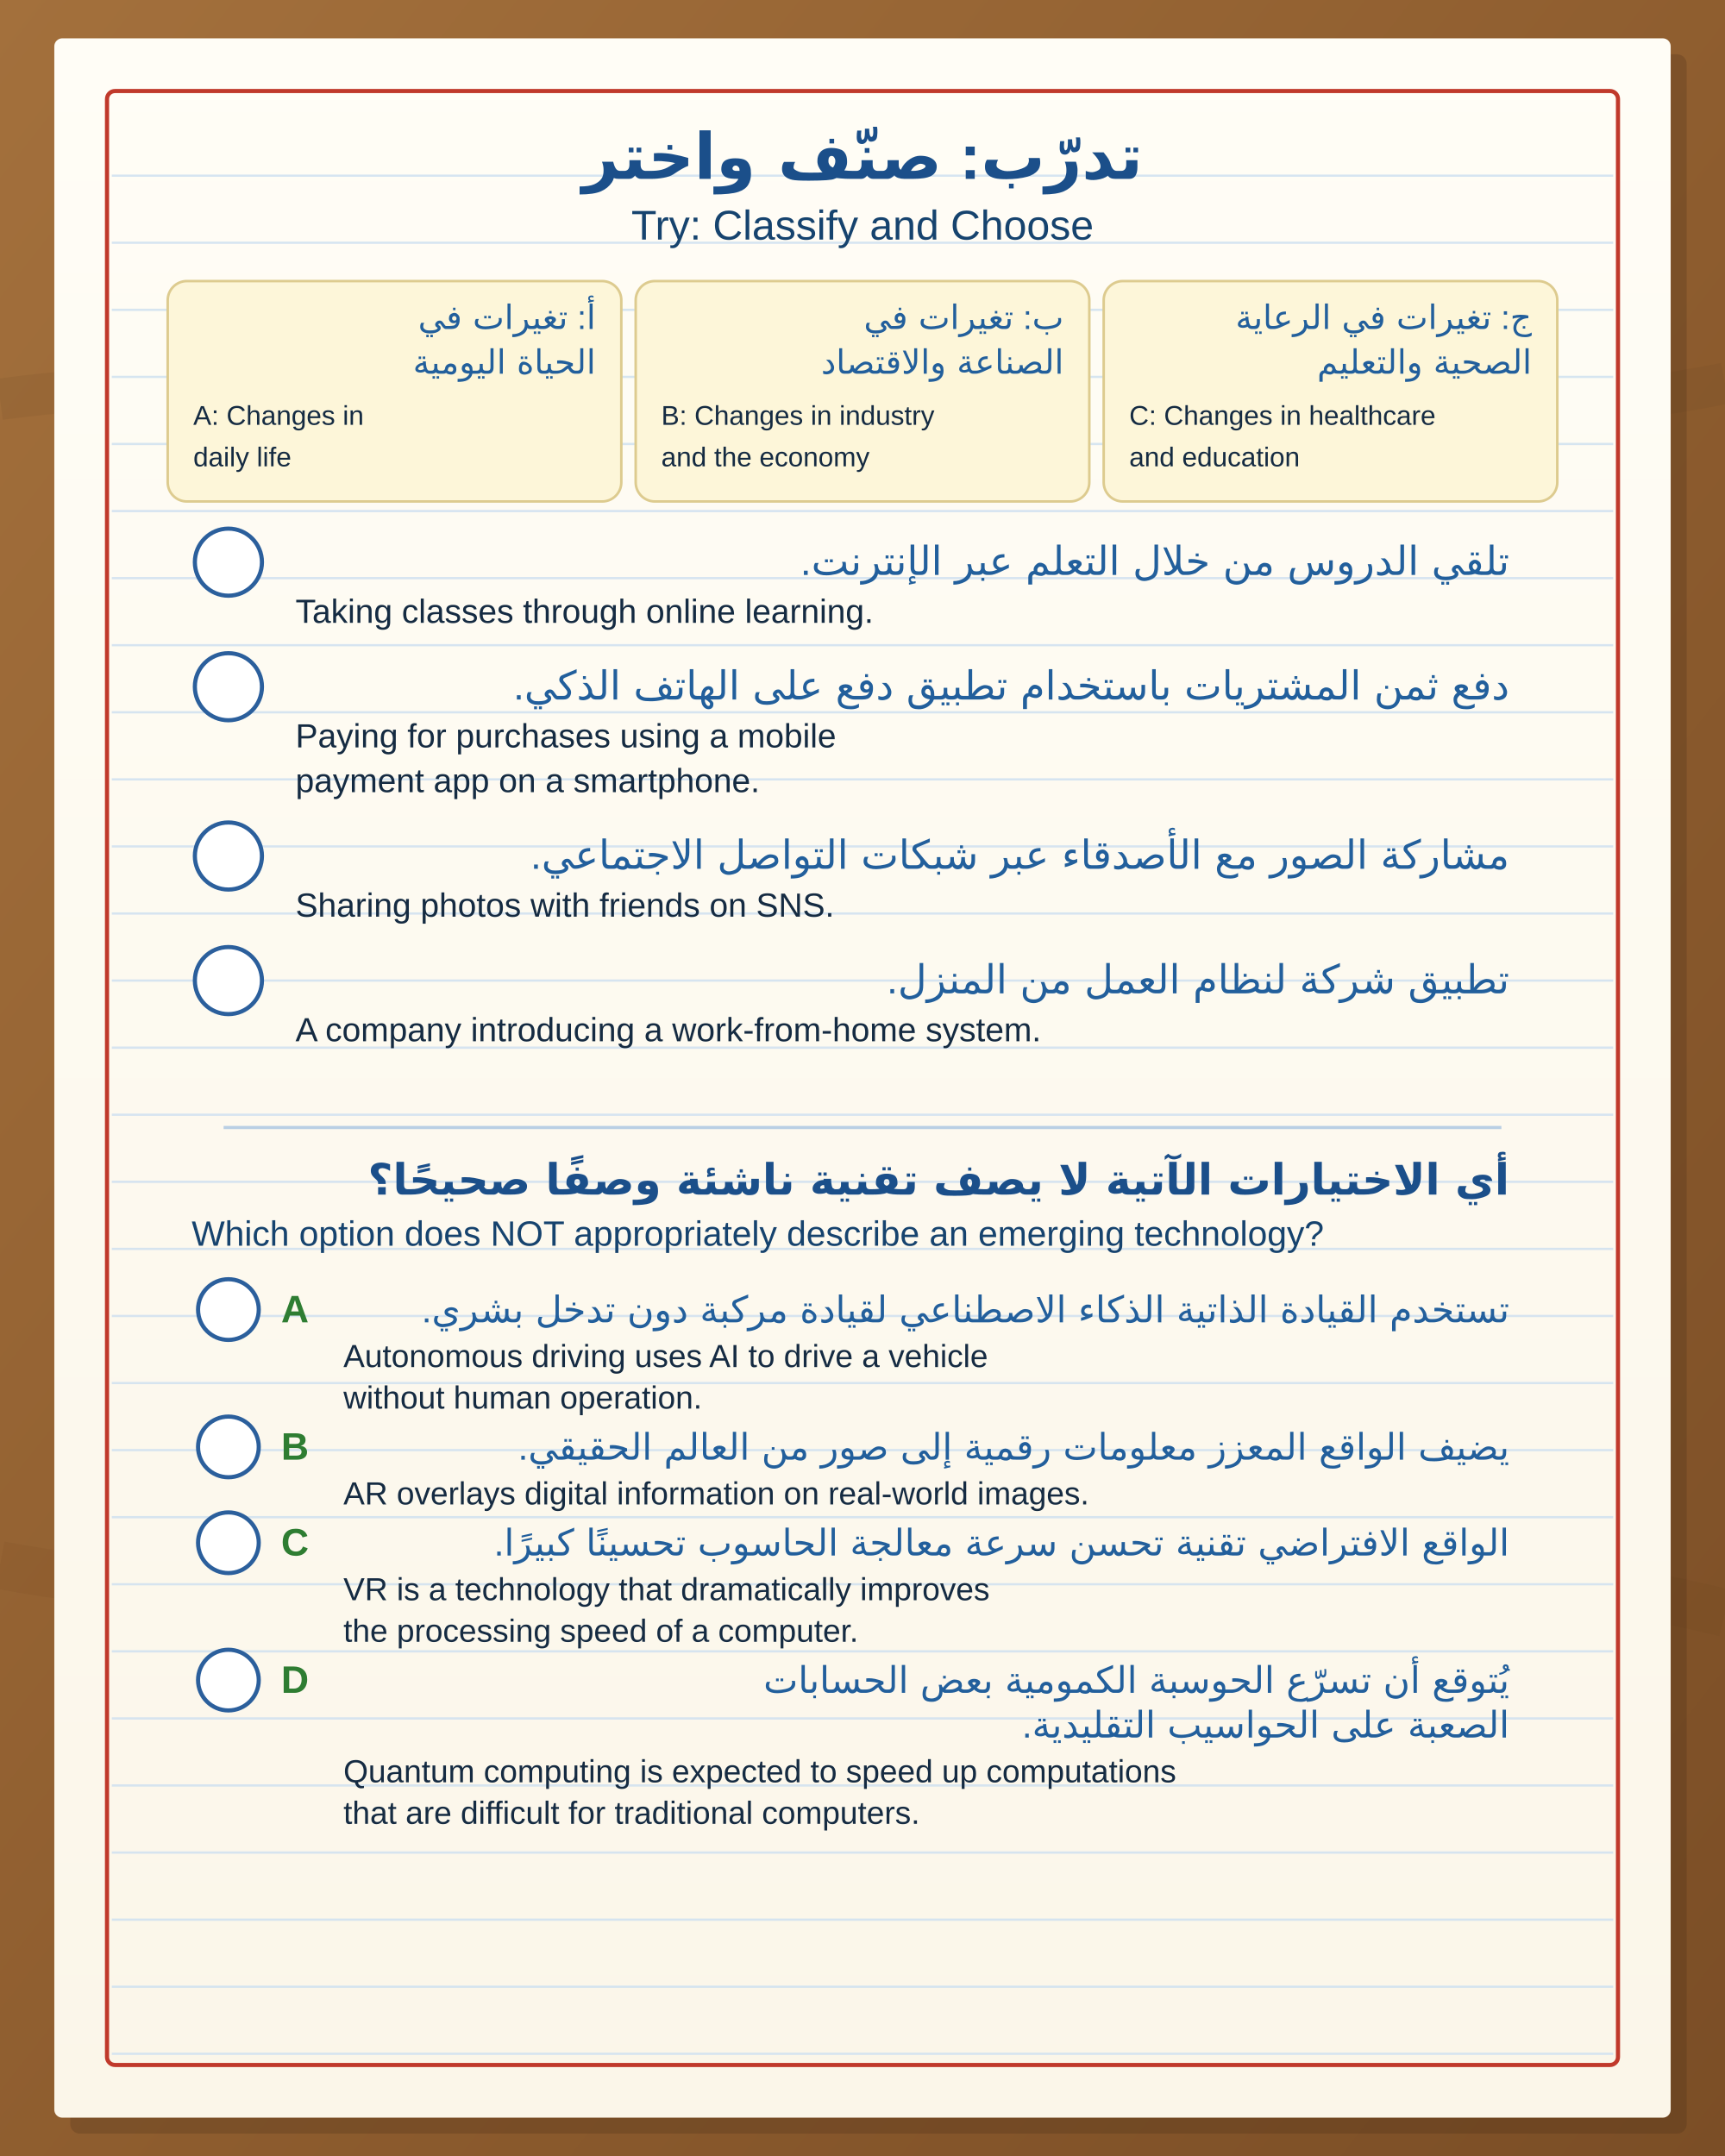
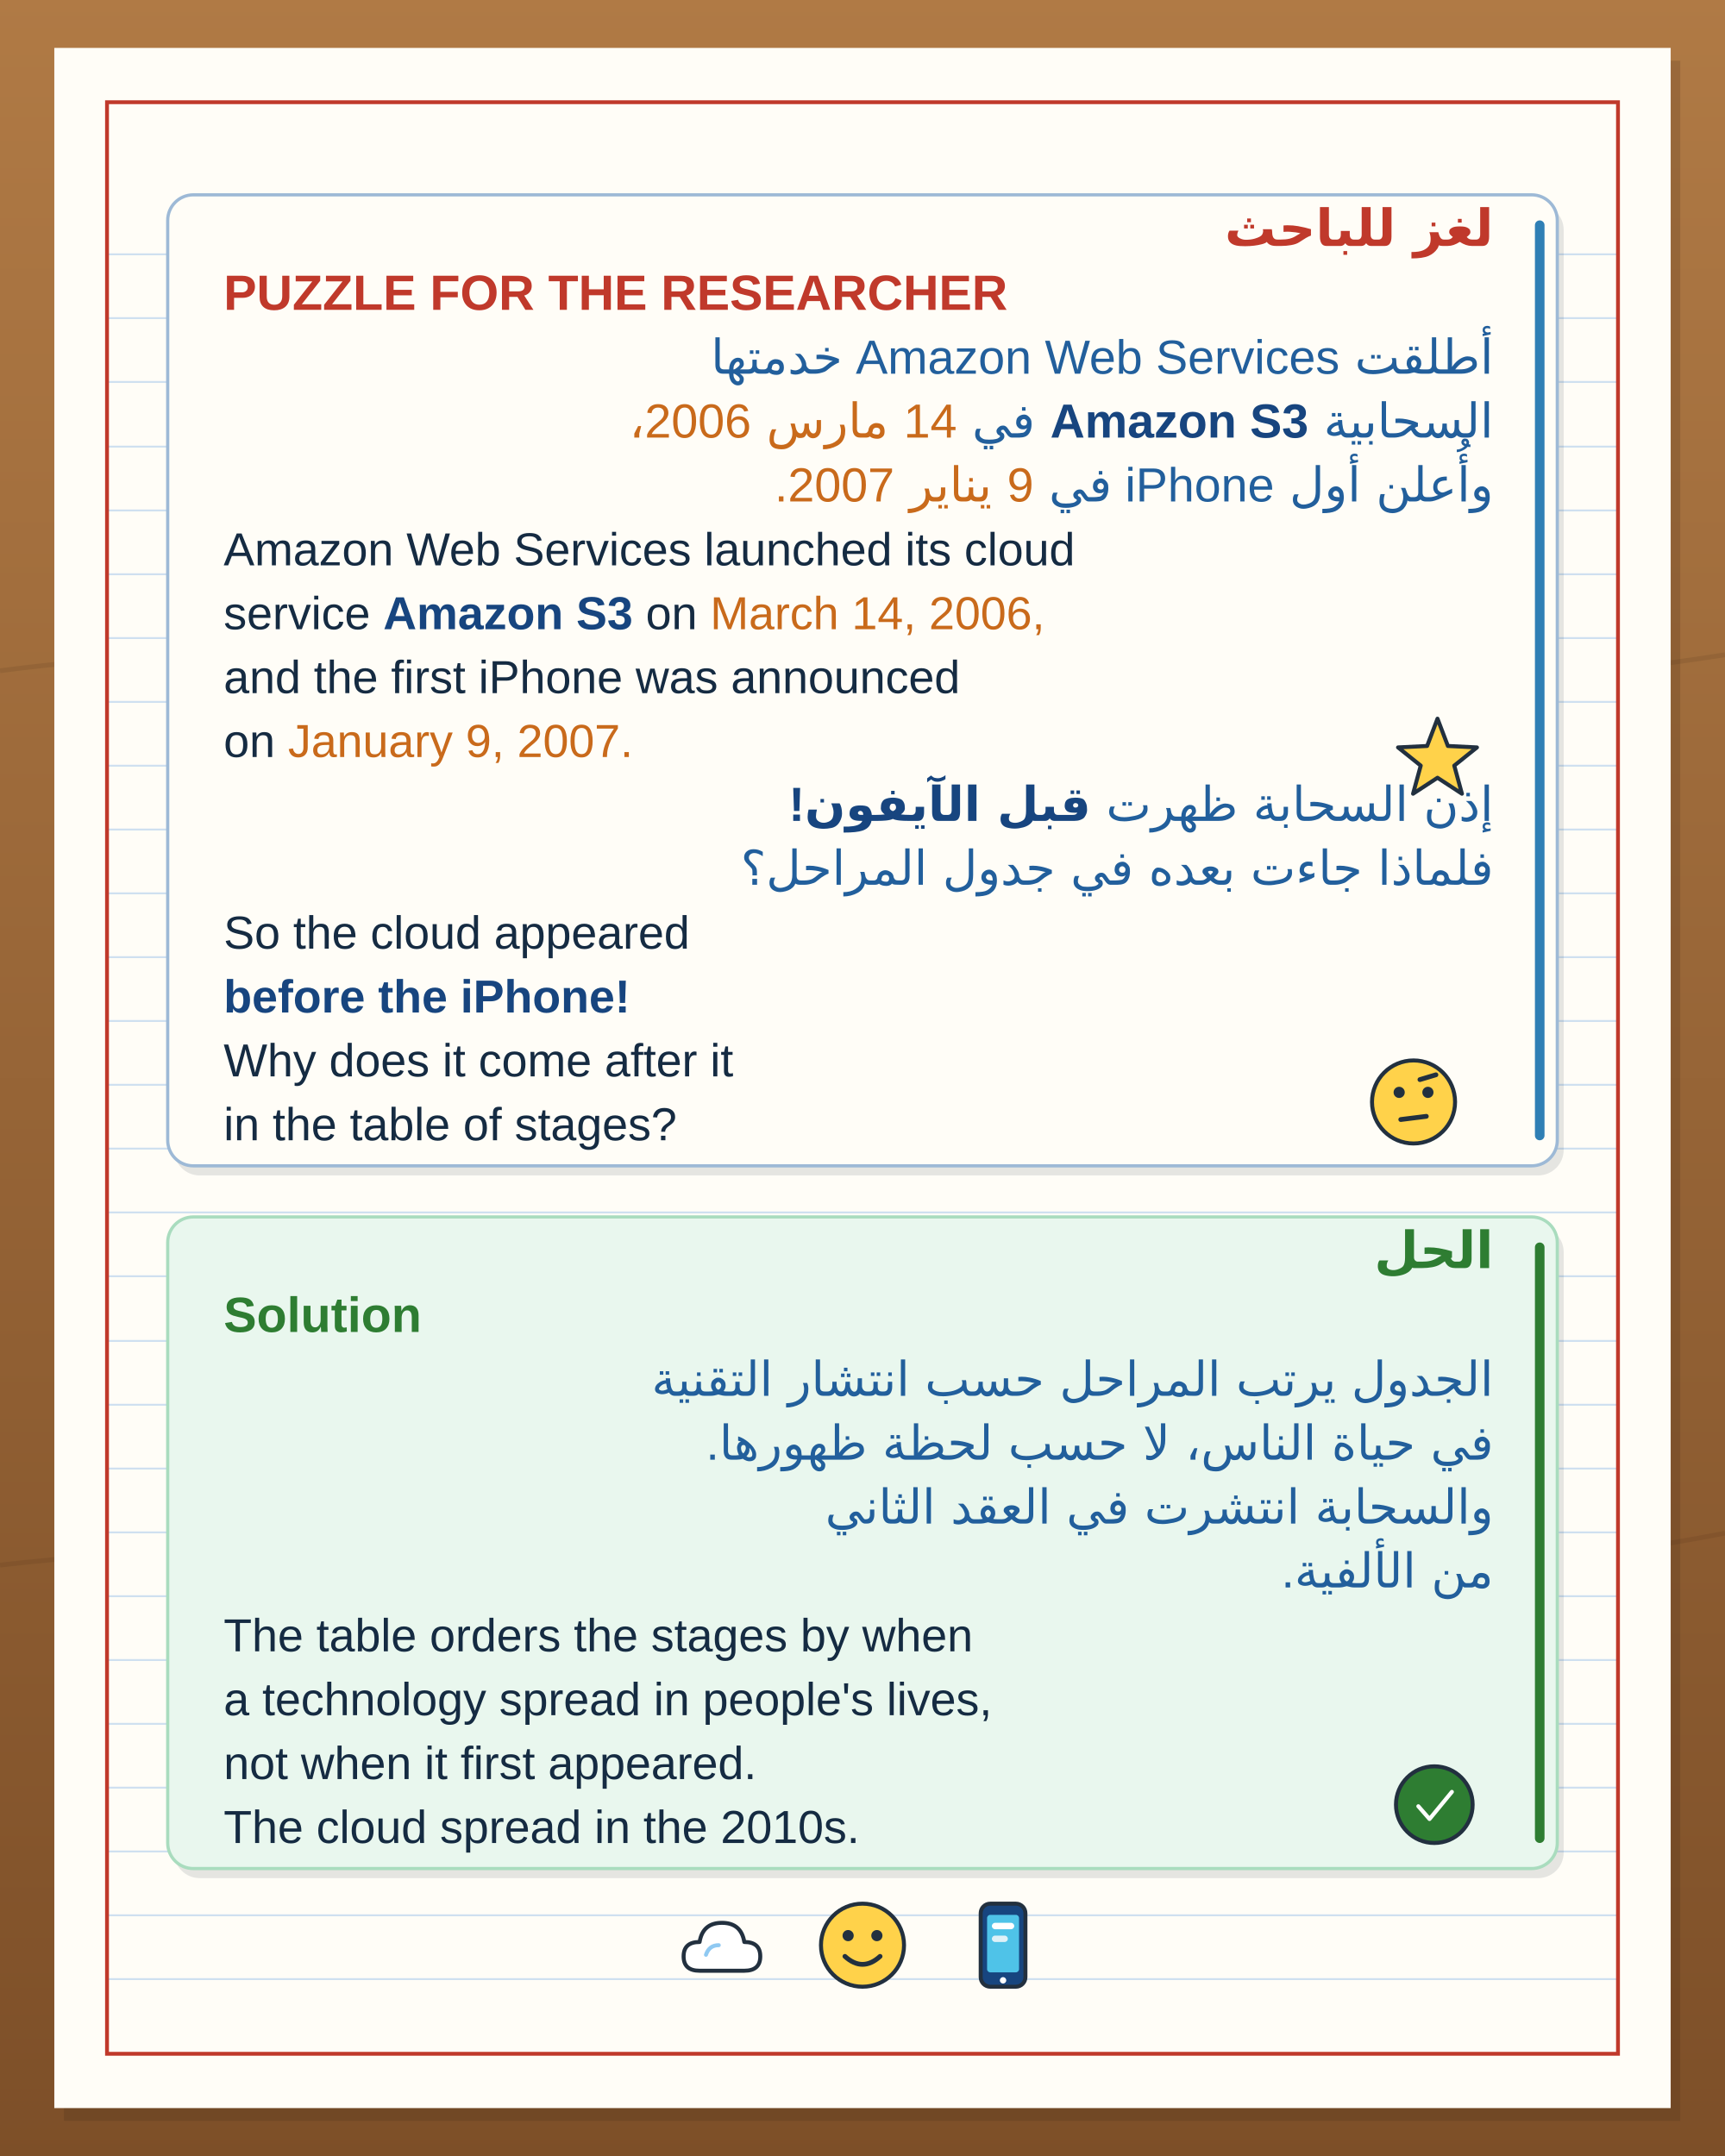
<svg xmlns="http://www.w3.org/2000/svg" width="1080" height="1350" viewBox="0 0 1080 1350" preserveAspectRatio="xMidYMid meet" style="width:100%;height:auto;max-width:1080px;display:block;margin:0 auto;">
  <defs>
-     <linearGradient id="woodBg" x1="0" y1="0" x2="1" y2="1">
-       <stop offset="0" stop-color="#a3703c" />
-       <stop offset="0.55" stop-color="#8d5c2e" />
-       <stop offset="1" stop-color="#7b4e26" />
+     <linearGradient id="pmDesk" x1="0" y1="0" x2="0" y2="1">
+       <stop offset="0" stop-color="#b07a45" />
+       <stop offset="1" stop-color="#7d4f28" />
    </linearGradient>
-     <linearGradient id="paperFill" x1="0" y1="0" x2="0" y2="1">
-       <stop offset="0" stop-color="#fffdf6" />
-       <stop offset="1" stop-color="#fbf6e9" />
-     </linearGradient>
+     <pattern id="pmRules" x="0" y="120" width="1080" height="40" patternUnits="userSpaceOnUse">
+       <line x1="0" y1="39.5" x2="1080" y2="39.5" stroke="#cfe0f0" stroke-width="1.4" />
+     </pattern>
  </defs>
-   <rect x="0" y="0" width="1080" height="1350" fill="url(#woodBg)" />
-   <path d="M0 250 C 300 210, 780 300, 1080 240" stroke="#5f3a1a" stroke-width="26" fill="none" opacity="0.10" />
-   <path d="M0 980 C 320 1040, 760 930, 1080 1010" stroke="#5f3a1a" stroke-width="30" fill="none" opacity="0.09" />
-   <rect x="44" y="34" width="1012" height="1302" fill="#3d2510" opacity="0.22" rx="6" />
-   <rect x="34" y="24" width="1012" height="1302" fill="url(#paperFill)" rx="5" />
-   <g stroke="#cfe0f0" stroke-width="1.4" opacity="0.85">
-     <line x1="70" y1="110" x2="1010" y2="110" />
-     <line x1="70" y1="152" x2="1010" y2="152" />
-     <line x1="70" y1="194" x2="1010" y2="194" />
-     <line x1="70" y1="236" x2="1010" y2="236" />
-     <line x1="70" y1="278" x2="1010" y2="278" />
-     <line x1="70" y1="320" x2="1010" y2="320" />
-     <line x1="70" y1="362" x2="1010" y2="362" />
-     <line x1="70" y1="404" x2="1010" y2="404" />
-     <line x1="70" y1="446" x2="1010" y2="446" />
-     <line x1="70" y1="488" x2="1010" y2="488" />
-     <line x1="70" y1="530" x2="1010" y2="530" />
-     <line x1="70" y1="572" x2="1010" y2="572" />
-     <line x1="70" y1="614" x2="1010" y2="614" />
-     <line x1="70" y1="656" x2="1010" y2="656" />
-     <line x1="70" y1="698" x2="1010" y2="698" />
-     <line x1="70" y1="740" x2="1010" y2="740" />
-     <line x1="70" y1="782" x2="1010" y2="782" />
-     <line x1="70" y1="824" x2="1010" y2="824" />
-     <line x1="70" y1="866" x2="1010" y2="866" />
-     <line x1="70" y1="908" x2="1010" y2="908" />
-     <line x1="70" y1="950" x2="1010" y2="950" />
-     <line x1="70" y1="992" x2="1010" y2="992" />
-     <line x1="70" y1="1034" x2="1010" y2="1034" />
-     <line x1="70" y1="1076" x2="1010" y2="1076" />
-     <line x1="70" y1="1118" x2="1010" y2="1118" />
-     <line x1="70" y1="1160" x2="1010" y2="1160" />
-     <line x1="70" y1="1202" x2="1010" y2="1202" />
-     <line x1="70" y1="1244" x2="1010" y2="1244" />
-     <line x1="70" y1="1286" x2="1010" y2="1286" />
+   <rect x="0" y="0" width="1080" height="1350" fill="url(#pmDesk)" />
+   <path d="M0 420 C 300 380, 700 470, 1080 410" fill="none" stroke="#3a2411" stroke-width="3" opacity=".12" />
+   <path d="M0 980 C 350 940, 720 1030, 1080 960" fill="none" stroke="#3a2411" stroke-width="3" opacity=".12" />
+   <rect x="40" y="38" width="1012" height="1290" fill="#3a2411" opacity=".18" />
+   <rect x="34" y="30" width="1012" height="1290" fill="#fffdf7" />
+   <rect x="67" y="120" width="946" height="1152" fill="url(#pmRules)" />
+   <rect x="67" y="64" width="946" height="1222" fill="none" stroke="#c0392b" stroke-width="2.4" />
+   <rect x="109" y="128" width="870" height="608" rx="16" fill="#22303f" opacity=".12" />
+   <rect x="109" y="768" width="870" height="408" rx="16" fill="#22303f" opacity=".12" />
+   <rect x="105" y="122" width="870" height="608" rx="16" fill="#fffdf7" stroke="#9db9d6" stroke-width="2" />
+   <rect x="961" y="138" width="6" height="576" rx="3" fill="#2f7fb5" />
+   <rect x="105" y="762" width="870" height="408" rx="16" fill="#e9f7ee" stroke="#a9dcbe" stroke-width="2" />
+   <rect x="961" y="778" width="6" height="376" rx="3" fill="#2e7d32" />
+   <g transform="translate(872 448)">
+     <polygon points="28,2 34.5,19.1 52.7,20 38.5,31.4 43.3,49 28,39 12.7,49 17.5,31.4 3.3,20 21.5,19.1" fill="#ffd24a" stroke="#22303f" stroke-width="2.5" stroke-linejoin="round" />
  </g>
-   <rect x="67" y="57" width="946" height="1236" fill="none" stroke="#c0392b" stroke-width="2.6" rx="5" />
-   <rect x="105" y="176" width="284" height="138" fill="#fdf6d9" stroke="#ddcb8f" stroke-width="1.6" rx="12" />
-   <rect x="398" y="176" width="284" height="138" fill="#fdf6d9" stroke="#ddcb8f" stroke-width="1.6" rx="12" />
-   <rect x="691" y="176" width="284" height="138" fill="#fdf6d9" stroke="#ddcb8f" stroke-width="1.6" rx="12" />
-   <circle cx="143" cy="352" r="21" fill="#ffffff" stroke="#2b5f9c" stroke-width="2.6" />
-   <circle cx="143" cy="430" r="21" fill="#ffffff" stroke="#2b5f9c" stroke-width="2.6" />
-   <circle cx="143" cy="536" r="21" fill="#ffffff" stroke="#2b5f9c" stroke-width="2.6" />
-   <circle cx="143" cy="614" r="21" fill="#ffffff" stroke="#2b5f9c" stroke-width="2.6" />
-   <line x1="140" y1="706" x2="940" y2="706" stroke="#b9cfe4" stroke-width="2" />
-   <circle cx="143" cy="820" r="19" fill="#ffffff" stroke="#2b5f9c" stroke-width="2.6" />
-   <circle cx="143" cy="906" r="19" fill="#ffffff" stroke="#2b5f9c" stroke-width="2.6" />
-   <circle cx="143" cy="966" r="19" fill="#ffffff" stroke="#2b5f9c" stroke-width="2.6" />
-   <circle cx="143" cy="1052" r="19" fill="#ffffff" stroke="#2b5f9c" stroke-width="2.6" />
-   <text x="540" y="112" direction="rtl" unicode-bidi="plaintext" text-anchor="middle" font-family="Tahoma, Arial, Segoe UI, sans-serif" font-size="40" font-weight="bold" fill="#1b4f8a">تدرّب: صنّف واختر</text>
-   <text x="540" y="150" direction="ltr" unicode-bidi="plaintext" text-anchor="middle" font-family="Segoe Print, Comic Sans MS, Arial, sans-serif" font-size="26" fill="#16436e">Try: Classify and Choose</text>
-   <text x="373" y="206" direction="rtl" unicode-bidi="plaintext" text-anchor="start" font-family="Tahoma, Arial, Segoe UI, sans-serif" font-size="21" fill="#225f9c">
-     <tspan x="373" dy="0">أ: تغيرات في</tspan>
-     <tspan x="373" dy="28">الحياة اليومية</tspan>
+   <g transform="translate(885 690)">
+     <circle cx="0" cy="0" r="26" fill="#ffd24a" stroke="#22303f" stroke-width="2.5" />
+     <circle cx="-9" cy="-6" r="3.5" fill="#22303f" />
+     <circle cx="9" cy="-6" r="3.5" fill="#22303f" />
+     <path d="M -8 11 L 8 9" fill="none" stroke="#22303f" stroke-width="3" stroke-linecap="round" />
+     <path d="M 4 -14 L 14 -17" fill="none" stroke="#22303f" stroke-width="3" stroke-linecap="round" />
+   </g>
+   <g transform="translate(898 1130)">
+     <circle cx="0" cy="0" r="24" fill="#2e7d32" stroke="#22303f" stroke-width="2.5" />
+     <path d="M -10 1 L -3 9 L 11 -8" fill="none" stroke="#ffffff" stroke-width="2.5" stroke-linecap="round" stroke-linejoin="round" />
+   </g>
+   <g transform="translate(424 1190)">
+     <path d="M14 44 Q4 44 4 35 Q4 26 14 26 Q16 14 28 14 Q40 14 42 26 Q52 26 52 35 Q52 44 42 44 Z" fill="#ffffff" stroke="#22303f" stroke-width="2.5" stroke-linejoin="round" />
+     <path d="M18 34 Q20 28 26 28" fill="none" stroke="#8fc9f2" stroke-width="2.5" stroke-linecap="round" />
+   </g>
+   <g transform="translate(540 1218)">
+     <circle cx="0" cy="0" r="26" fill="#ffd24a" stroke="#22303f" stroke-width="2.5" />
+     <circle cx="-9" cy="-6" r="3.5" fill="#22303f" />
+     <circle cx="9" cy="-6" r="3.5" fill="#22303f" />
+     <path d="M -11 7 Q 0 17 11 7" fill="none" stroke="#22303f" stroke-width="3" stroke-linecap="round" />
+   </g>
+   <g transform="translate(600 1190)">
+     <rect x="14" y="2" width="28" height="52" rx="6" fill="#17457f" stroke="#22303f" stroke-width="2.5" />
+     <rect x="18" y="9" width="20" height="36" rx="2" fill="#4fc3e8" />
+     <rect x="21" y="14" width="14" height="4" rx="2" fill="#ffffff" />
+     <rect x="21" y="22" width="10" height="4" rx="2" fill="#dff1f7" />
+     <circle cx="28" cy="50" r="2" fill="#ffffff" />
+   </g>
+   <text x="935" y="154" direction="rtl" unicode-bidi="plaintext" text-anchor="start" font-family="Tahoma, Arial, Segoe UI, sans-serif" font-size="32" font-weight="bold" fill="#c0392b">
+     <tspan x="935" dy="0">لغز للباحث</tspan>
  </text>
-   <text x="121" y="266" direction="ltr" unicode-bidi="plaintext" text-anchor="start" font-family="Segoe Print, Comic Sans MS, Arial, sans-serif" font-size="17" fill="#152b42">
-     <tspan x="121" dy="0">A: Changes in</tspan>
-     <tspan x="121" dy="26">daily life</tspan>
+   <text x="140" y="194" direction="ltr" unicode-bidi="plaintext" text-anchor="start" font-family="Segoe Print, Comic Sans MS, Arial, sans-serif" font-size="31" font-weight="bold" fill="#c0392b">
+     <tspan x="140" dy="0">PUZZLE FOR THE RESEARCHER</tspan>
  </text>
-   <text x="666" y="206" direction="rtl" unicode-bidi="plaintext" text-anchor="start" font-family="Tahoma, Arial, Segoe UI, sans-serif" font-size="21" fill="#225f9c">
-     <tspan x="666" dy="0">ب: تغيرات في</tspan>
-     <tspan x="666" dy="28">الصناعة والاقتصاد</tspan>
+   <text x="935" y="234" direction="rtl" unicode-bidi="plaintext" text-anchor="start" font-family="Tahoma, Arial, Segoe UI, sans-serif" font-size="30" fill="#225f9c">
+     <tspan x="935" dy="0">أطلقت Amazon Web Services خدمتها</tspan>
+     <tspan x="935" dy="40">السحابية <tspan font-weight="bold" fill="#17457f">Amazon S3</tspan> في <tspan fill="#c96a1b">14 مارس 2006،</tspan>
+     </tspan>
+     <tspan x="935" dy="40">وأُعلن أول iPhone في <tspan fill="#c96a1b">9 يناير 2007.</tspan>
+     </tspan>
  </text>
-   <text x="414" y="266" direction="ltr" unicode-bidi="plaintext" text-anchor="start" font-family="Segoe Print, Comic Sans MS, Arial, sans-serif" font-size="17" fill="#152b42">
-     <tspan x="414" dy="0">B: Changes in industry</tspan>
-     <tspan x="414" dy="26">and the economy</tspan>
+   <text x="140" y="354" direction="ltr" unicode-bidi="plaintext" text-anchor="start" font-family="Segoe Print, Comic Sans MS, Arial, sans-serif" font-size="29" fill="#152b42">
+     <tspan x="140" dy="0">Amazon Web Services launched its cloud</tspan>
+     <tspan x="140" dy="40">service <tspan font-weight="bold" fill="#17457f">Amazon S3</tspan> on <tspan fill="#c96a1b">March 14, 2006,</tspan>
+     </tspan>
+     <tspan x="140" dy="40">and the first iPhone was announced</tspan>
+     <tspan x="140" dy="40">on <tspan fill="#c96a1b">January 9, 2007.</tspan>
+     </tspan>
  </text>
-   <text x="959" y="206" direction="rtl" unicode-bidi="plaintext" text-anchor="start" font-family="Tahoma, Arial, Segoe UI, sans-serif" font-size="21" fill="#225f9c">
-     <tspan x="959" dy="0">ج: تغيرات في الرعاية</tspan>
-     <tspan x="959" dy="28">الصحية والتعليم</tspan>
+   <text x="935" y="514" direction="rtl" unicode-bidi="plaintext" text-anchor="start" font-family="Tahoma, Arial, Segoe UI, sans-serif" font-size="30" fill="#225f9c">
+     <tspan x="935" dy="0">إذن السحابة ظهرت <tspan font-weight="bold" fill="#17457f">قبل الآيفون!</tspan>
+     </tspan>
+     <tspan x="935" dy="40">فلماذا جاءت بعده في جدول المراحل؟</tspan>
  </text>
-   <text x="707" y="266" direction="ltr" unicode-bidi="plaintext" text-anchor="start" font-family="Segoe Print, Comic Sans MS, Arial, sans-serif" font-size="17" fill="#152b42">
-     <tspan x="707" dy="0">C: Changes in healthcare</tspan>
-     <tspan x="707" dy="26">and education</tspan>
+   <text x="140" y="594" direction="ltr" unicode-bidi="plaintext" text-anchor="start" font-family="Segoe Print, Comic Sans MS, Arial, sans-serif" font-size="29" fill="#152b42">
+     <tspan x="140" dy="0">So the cloud appeared</tspan>
+     <tspan x="140" dy="40">
+       <tspan font-weight="bold" fill="#17457f">before the iPhone!</tspan>
+     </tspan>
+     <tspan x="140" dy="40">Why does it come after it</tspan>
+     <tspan x="140" dy="40">in the table of stages?</tspan>
  </text>
-   <text x="945" y="360" direction="rtl" unicode-bidi="plaintext" text-anchor="start" font-family="Tahoma, Arial, Segoe UI, sans-serif" font-size="25" fill="#225f9c">
-     <tspan x="945" dy="0">تلقي الدروس من خلال التعلم عبر الإنترنت.</tspan>
+   <text x="935" y="794" direction="rtl" unicode-bidi="plaintext" text-anchor="start" font-family="Tahoma, Arial, Segoe UI, sans-serif" font-size="32" font-weight="bold" fill="#2e7d32">
+     <tspan x="935" dy="0">الحل</tspan>
  </text>
-   <text x="185" y="390" direction="ltr" unicode-bidi="plaintext" text-anchor="start" font-family="Segoe Print, Comic Sans MS, Arial, sans-serif" font-size="21" fill="#152b42">
-     <tspan x="185" dy="0">Taking classes through online learning.</tspan>
+   <text x="140" y="834" direction="ltr" unicode-bidi="plaintext" text-anchor="start" font-family="Segoe Print, Comic Sans MS, Arial, sans-serif" font-size="31" font-weight="bold" fill="#2e7d32">
+     <tspan x="140" dy="0">Solution</tspan>
  </text>
-   <text x="945" y="438" direction="rtl" unicode-bidi="plaintext" text-anchor="start" font-family="Tahoma, Arial, Segoe UI, sans-serif" font-size="25" fill="#225f9c">
-     <tspan x="945" dy="0">دفع ثمن المشتريات باستخدام تطبيق دفع على الهاتف الذكي.</tspan>
+   <text x="935" y="874" direction="rtl" unicode-bidi="plaintext" text-anchor="start" font-family="Tahoma, Arial, Segoe UI, sans-serif" font-size="30" fill="#225f9c">
+     <tspan x="935" dy="0">الجدول يرتب المراحل حسب انتشار التقنية</tspan>
+     <tspan x="935" dy="40">في حياة الناس، لا حسب لحظة ظهورها.</tspan>
+     <tspan x="935" dy="40">والسحابة انتشرت في العقد الثاني</tspan>
+     <tspan x="935" dy="40">من الألفية.</tspan>
  </text>
-   <text x="185" y="468" direction="ltr" unicode-bidi="plaintext" text-anchor="start" font-family="Segoe Print, Comic Sans MS, Arial, sans-serif" font-size="21" fill="#152b42">
-     <tspan x="185" dy="0">Paying for purchases using a mobile</tspan>
-     <tspan x="185" dy="28">payment app on a smartphone.</tspan>
-   </text>
-   <text x="945" y="544" direction="rtl" unicode-bidi="plaintext" text-anchor="start" font-family="Tahoma, Arial, Segoe UI, sans-serif" font-size="25" fill="#225f9c">
-     <tspan x="945" dy="0">مشاركة الصور مع الأصدقاء عبر شبكات التواصل الاجتماعي.</tspan>
-   </text>
-   <text x="185" y="574" direction="ltr" unicode-bidi="plaintext" text-anchor="start" font-family="Segoe Print, Comic Sans MS, Arial, sans-serif" font-size="21" fill="#152b42">
-     <tspan x="185" dy="0">Sharing photos with friends on SNS.</tspan>
-   </text>
-   <text x="945" y="622" direction="rtl" unicode-bidi="plaintext" text-anchor="start" font-family="Tahoma, Arial, Segoe UI, sans-serif" font-size="25" fill="#225f9c">
-     <tspan x="945" dy="0">تطبيق شركة لنظام العمل من المنزل.</tspan>
-   </text>
-   <text x="185" y="652" direction="ltr" unicode-bidi="plaintext" text-anchor="start" font-family="Segoe Print, Comic Sans MS, Arial, sans-serif" font-size="21" fill="#152b42">
-     <tspan x="185" dy="0">A company introducing a work-from-home system.</tspan>
-   </text>
-   <text x="945" y="748" direction="rtl" unicode-bidi="plaintext" text-anchor="start" font-family="Tahoma, Arial, Segoe UI, sans-serif" font-size="27" font-weight="bold" fill="#1b4f8a">
-     <tspan x="945" dy="0">أي الاختيارات الآتية لا يصف تقنية ناشئة وصفًا صحيحًا؟</tspan>
-   </text>
-   <text x="120" y="780" direction="ltr" unicode-bidi="plaintext" text-anchor="start" font-family="Segoe Print, Comic Sans MS, Arial, sans-serif" font-size="22" fill="#16436e">
-     <tspan x="120" dy="0">Which option does NOT appropriately describe an emerging technology?</tspan>
-   </text>
-   <text x="176" y="828" direction="ltr" unicode-bidi="plaintext" text-anchor="start" font-family="Segoe Print, Comic Sans MS, Arial, sans-serif" font-size="24" font-weight="bold" fill="#2e7d32">A</text>
-   <text x="945" y="828" direction="rtl" unicode-bidi="plaintext" text-anchor="start" font-family="Tahoma, Arial, Segoe UI, sans-serif" font-size="23" fill="#225f9c">
-     <tspan x="945" dy="0">تستخدم القيادة الذاتية الذكاء الاصطناعي لقيادة مركبة دون تدخل بشري.</tspan>
-   </text>
-   <text x="215" y="856" direction="ltr" unicode-bidi="plaintext" text-anchor="start" font-family="Segoe Print, Comic Sans MS, Arial, sans-serif" font-size="20" fill="#152b42">
-     <tspan x="215" dy="0">Autonomous driving uses AI to drive a vehicle</tspan>
-     <tspan x="215" dy="26">without human operation.</tspan>
-   </text>
-   <text x="176" y="914" direction="ltr" unicode-bidi="plaintext" text-anchor="start" font-family="Segoe Print, Comic Sans MS, Arial, sans-serif" font-size="24" font-weight="bold" fill="#2e7d32">B</text>
-   <text x="945" y="914" direction="rtl" unicode-bidi="plaintext" text-anchor="start" font-family="Tahoma, Arial, Segoe UI, sans-serif" font-size="23" fill="#225f9c">
-     <tspan x="945" dy="0">يضيف الواقع المعزز معلومات رقمية إلى صور من العالم الحقيقي.</tspan>
-   </text>
-   <text x="215" y="942" direction="ltr" unicode-bidi="plaintext" text-anchor="start" font-family="Segoe Print, Comic Sans MS, Arial, sans-serif" font-size="20" fill="#152b42">
-     <tspan x="215" dy="0">AR overlays digital information on real-world images.</tspan>
-   </text>
-   <text x="176" y="974" direction="ltr" unicode-bidi="plaintext" text-anchor="start" font-family="Segoe Print, Comic Sans MS, Arial, sans-serif" font-size="24" font-weight="bold" fill="#2e7d32">C</text>
-   <text x="945" y="974" direction="rtl" unicode-bidi="plaintext" text-anchor="start" font-family="Tahoma, Arial, Segoe UI, sans-serif" font-size="23" fill="#225f9c">
-     <tspan x="945" dy="0">الواقع الافتراضي تقنية تحسن سرعة معالجة الحاسوب تحسينًا كبيرًا.</tspan>
-   </text>
-   <text x="215" y="1002" direction="ltr" unicode-bidi="plaintext" text-anchor="start" font-family="Segoe Print, Comic Sans MS, Arial, sans-serif" font-size="20" fill="#152b42">
-     <tspan x="215" dy="0">VR is a technology that dramatically improves</tspan>
-     <tspan x="215" dy="26">the processing speed of a computer.</tspan>
-   </text>
-   <text x="176" y="1060" direction="ltr" unicode-bidi="plaintext" text-anchor="start" font-family="Segoe Print, Comic Sans MS, Arial, sans-serif" font-size="24" font-weight="bold" fill="#2e7d32">D</text>
-   <text x="945" y="1060" direction="rtl" unicode-bidi="plaintext" text-anchor="start" font-family="Tahoma, Arial, Segoe UI, sans-serif" font-size="23" fill="#225f9c">
-     <tspan x="945" dy="0">يُتوقع أن تسرّع الحوسبة الكمومية بعض الحسابات</tspan>
-     <tspan x="945" dy="28">الصعبة على الحواسيب التقليدية.</tspan>
-   </text>
-   <text x="215" y="1116" direction="ltr" unicode-bidi="plaintext" text-anchor="start" font-family="Segoe Print, Comic Sans MS, Arial, sans-serif" font-size="20" fill="#152b42">
-     <tspan x="215" dy="0">Quantum computing is expected to speed up computations</tspan>
-     <tspan x="215" dy="26">that are difficult for traditional computers.</tspan>
+   <text x="140" y="1034" direction="ltr" unicode-bidi="plaintext" text-anchor="start" font-family="Segoe Print, Comic Sans MS, Arial, sans-serif" font-size="29" fill="#152b42">
+     <tspan x="140" dy="0">The table orders the stages by when</tspan>
+     <tspan x="140" dy="40">a technology spread in people's lives,</tspan>
+     <tspan x="140" dy="40">not when it first appeared.</tspan>
+     <tspan x="140" dy="40">The cloud spread in the 2010s.</tspan>
  </text>
</svg>
